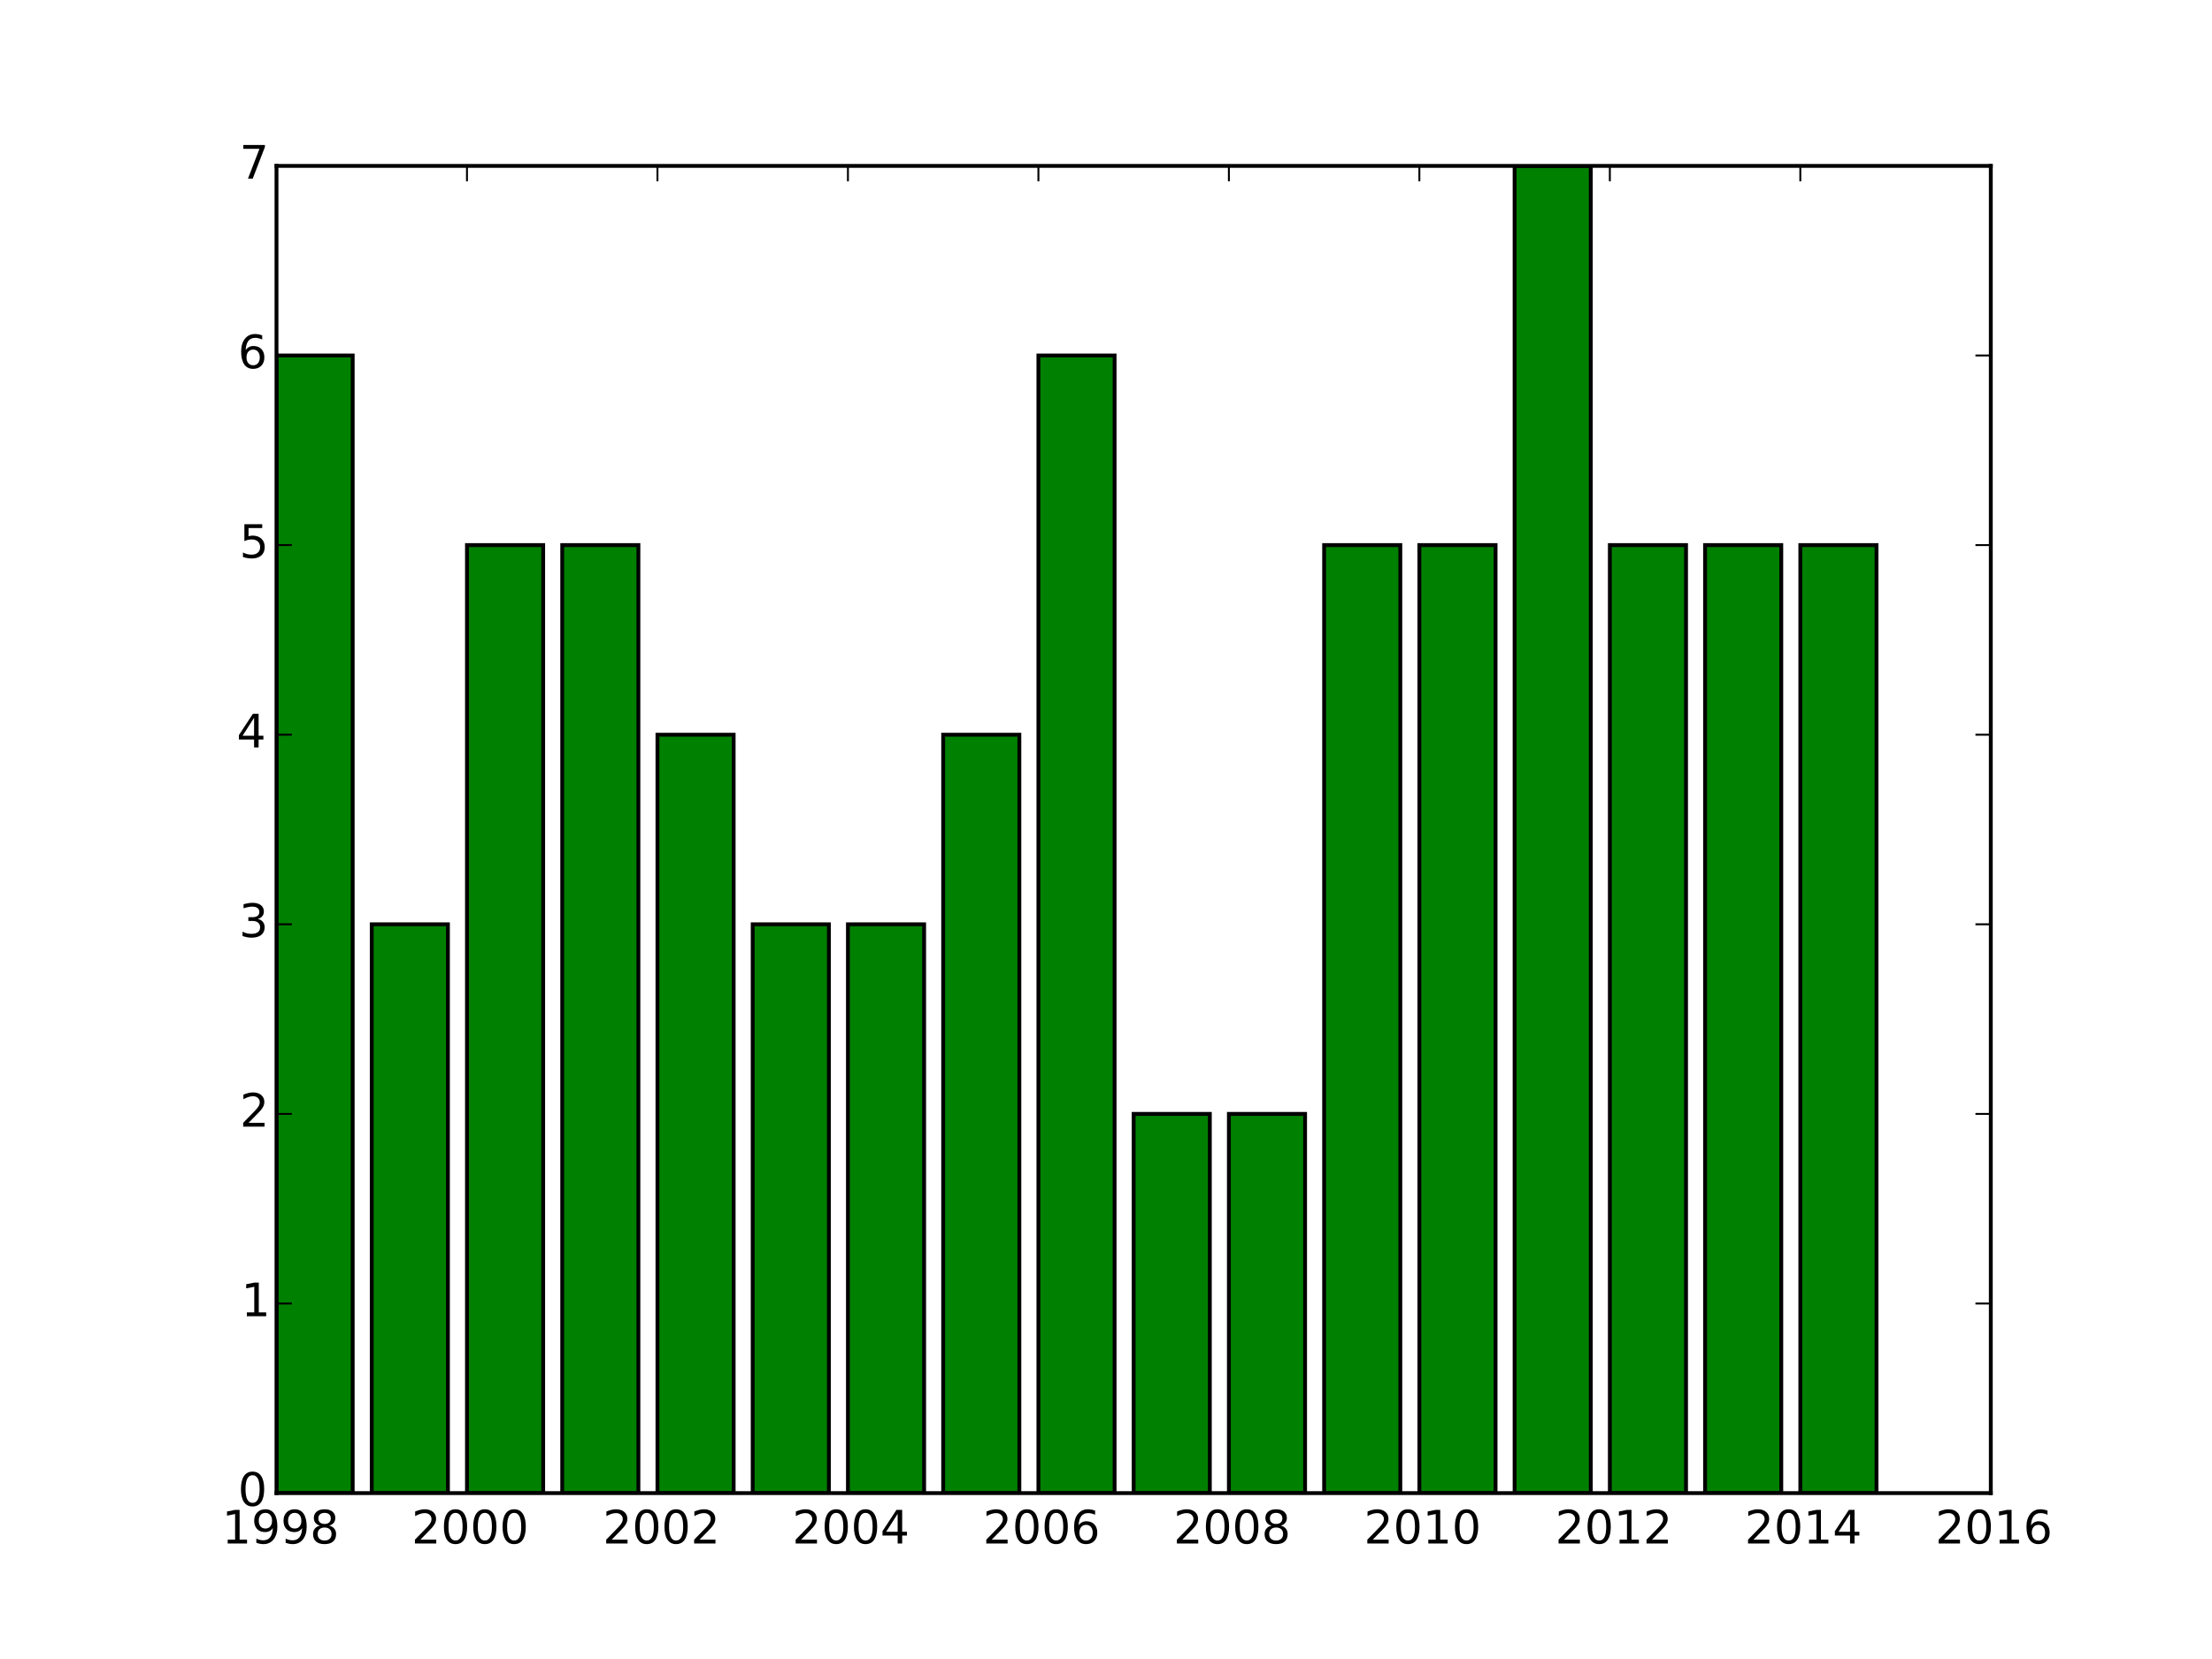
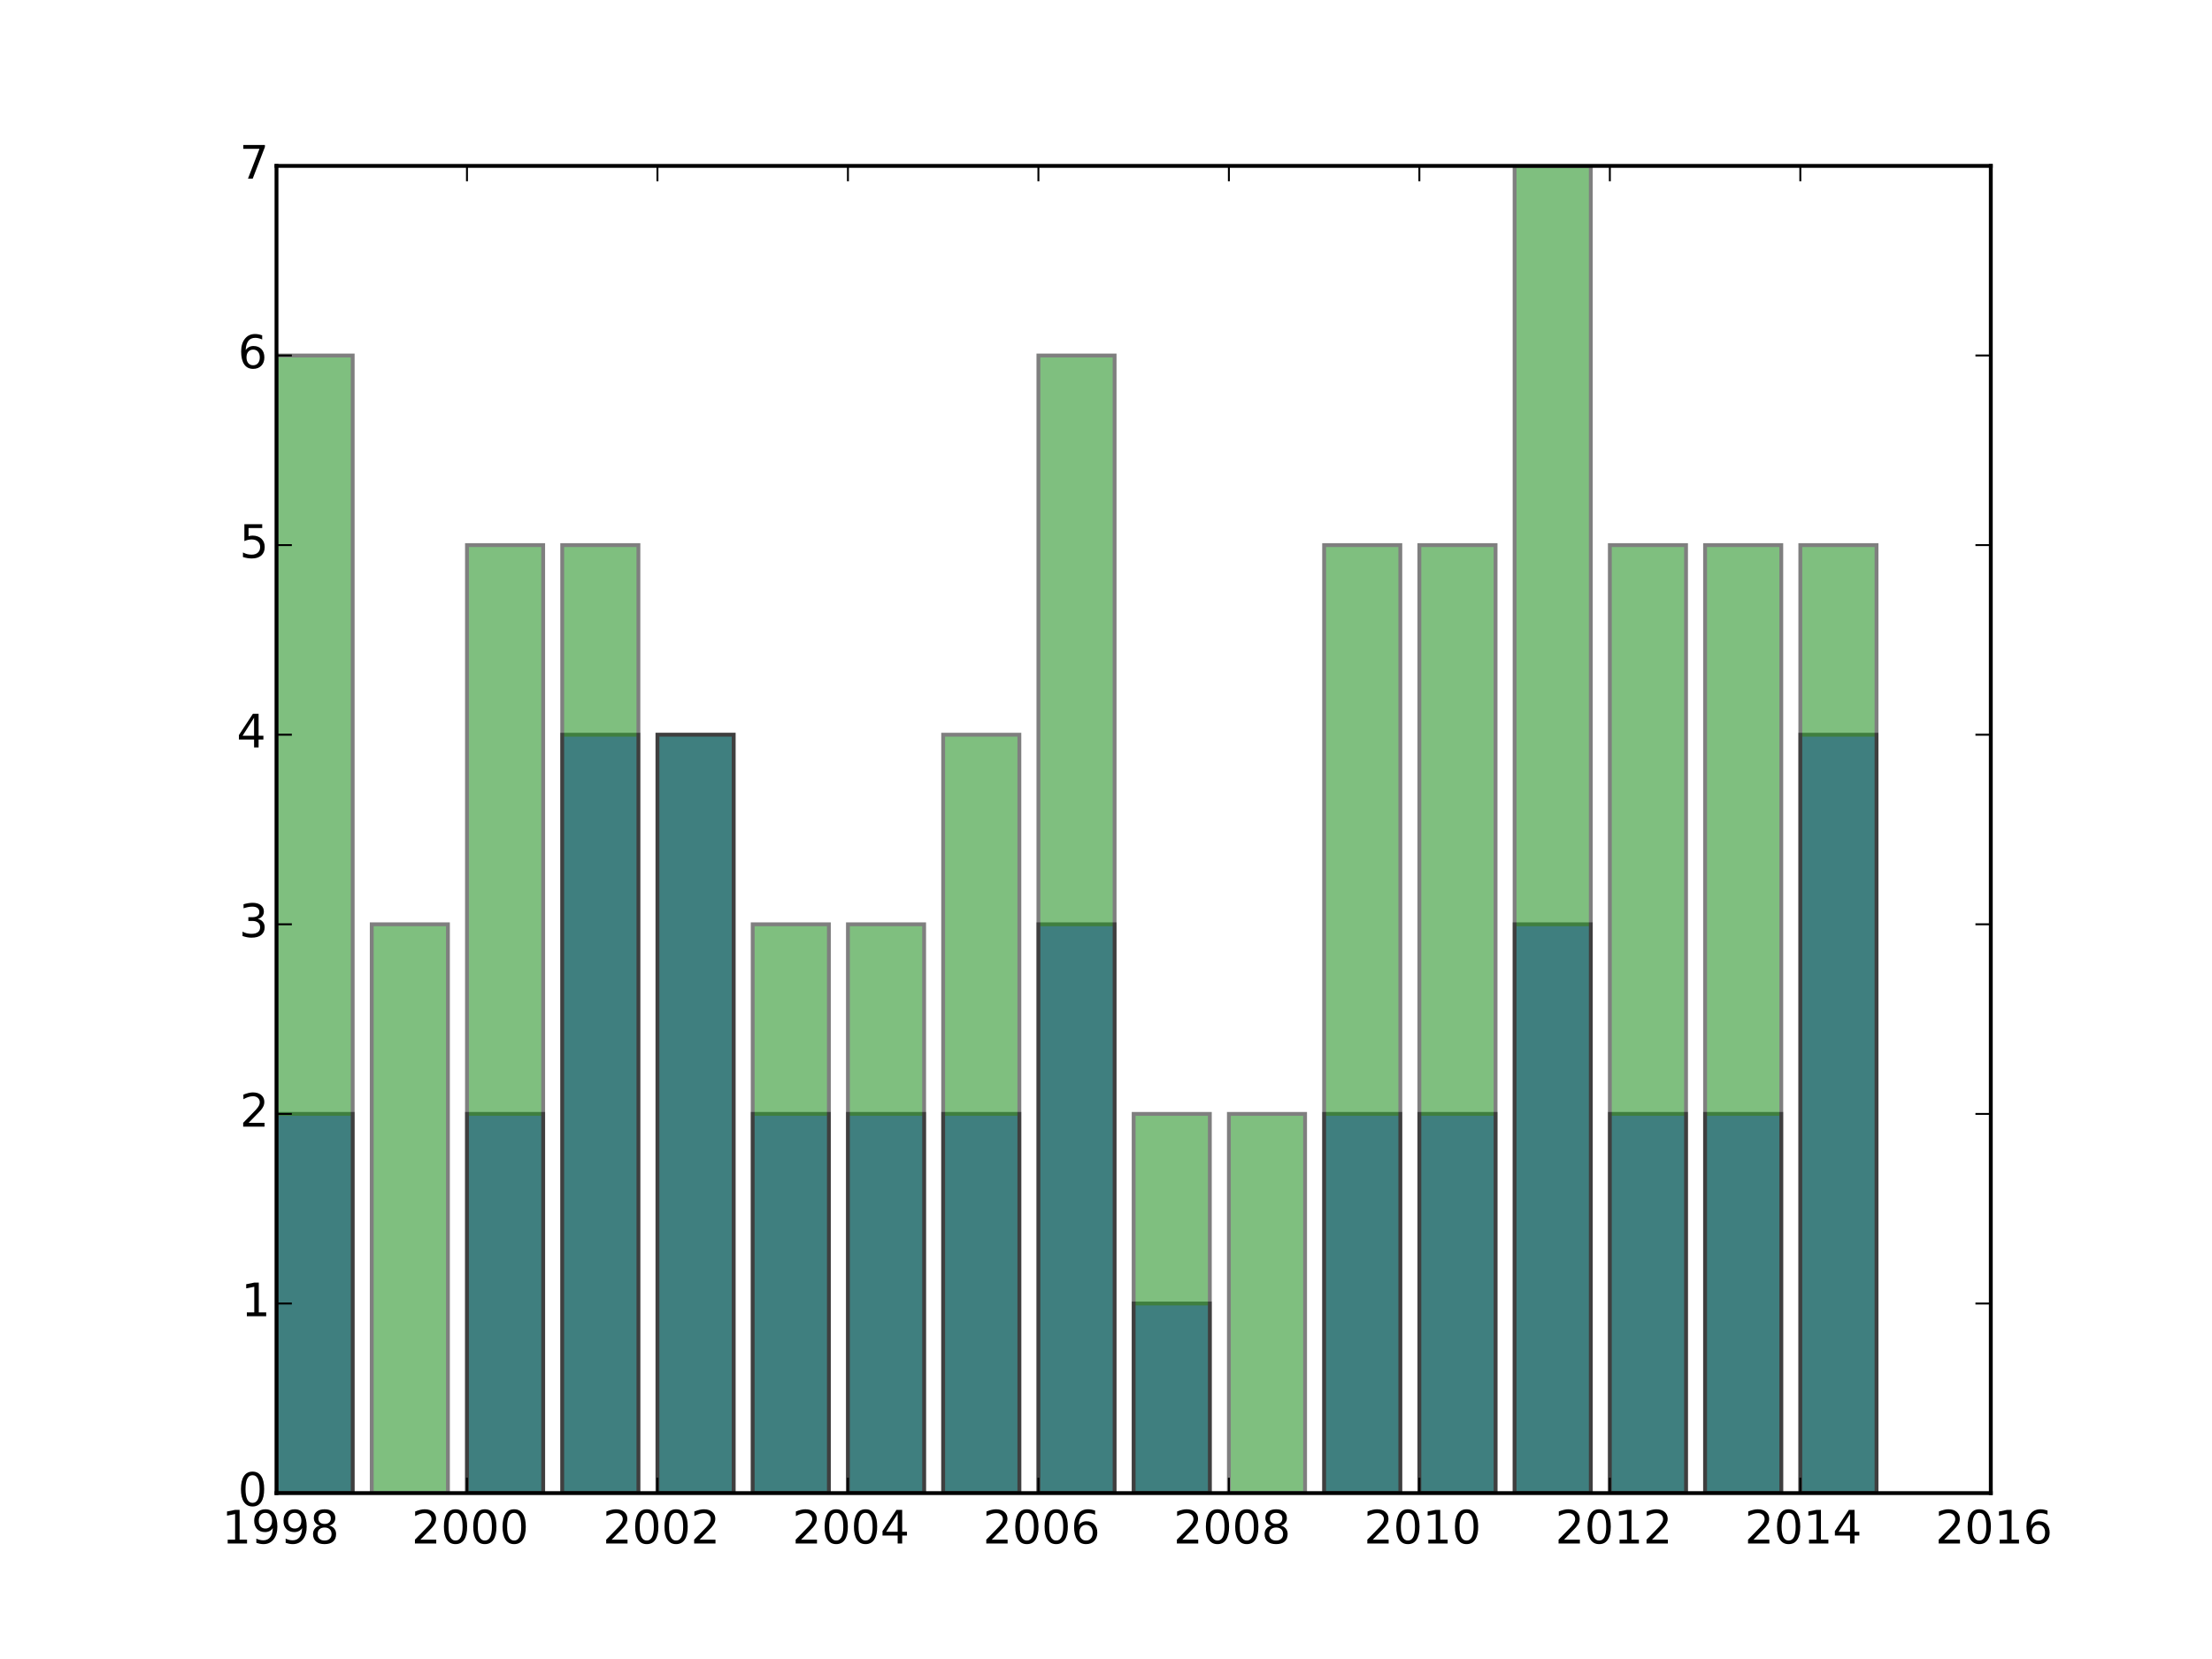
<svg xmlns="http://www.w3.org/2000/svg" xmlns:xlink="http://www.w3.org/1999/xlink" height="432pt" version="1.1" viewBox="0 0 576 432" width="576pt">
  <defs>
    <style type="text/css">
*{stroke-linecap:butt;stroke-linejoin:round;}
  </style>
  </defs>
  <g id="figure_1">
    <g id="patch_1">
      <path d=" M0 432 L576 432 L576 0 L0 0 z " style="fill:#ffffff;" />
    </g>
    <g id="axes_1">
      <g id="patch_2">
        <path d=" M72 388.8 L518.4 388.8 L518.4 43.2 L72 43.2 z " style="fill:#ffffff;" />
      </g>
      <g id="patch_3">
-         <path clip-path="url(#p7ff5b81e1d)" d=" M72 388.8 L91.84 388.8 L91.84 92.571 L72 92.571 z " style="fill:#008000;stroke:#000000;stroke-linejoin:miter;" />
+         <path clip-path="url(#p7ff5b81e1d)" d=" M72 388.8 L91.84 388.8 L91.84 290.057 L72 290.057 z " style="fill:#0000ff;opacity:0.5;stroke:#000000;stroke-linejoin:miter;" />
      </g>
      <g id="patch_4">
-         <path clip-path="url(#p7ff5b81e1d)" d=" M96.8 388.8 L116.64 388.8 L116.64 240.686 L96.8 240.686 z " style="fill:#008000;stroke:#000000;stroke-linejoin:miter;" />
+         <path clip-path="url(#p7ff5b81e1d)" d=" M121.6 388.8 L141.44 388.8 L141.44 290.057 L121.6 290.057 z " style="fill:#0000ff;opacity:0.5;stroke:#000000;stroke-linejoin:miter;" />
      </g>
      <g id="patch_5">
-         <path clip-path="url(#p7ff5b81e1d)" d=" M121.6 388.8 L141.44 388.8 L141.44 141.943 L121.6 141.943 z " style="fill:#008000;stroke:#000000;stroke-linejoin:miter;" />
+         <path clip-path="url(#p7ff5b81e1d)" d=" M146.4 388.8 L166.24 388.8 L166.24 191.314 L146.4 191.314 z " style="fill:#0000ff;opacity:0.5;stroke:#000000;stroke-linejoin:miter;" />
      </g>
      <g id="patch_6">
-         <path clip-path="url(#p7ff5b81e1d)" d=" M146.4 388.8 L166.24 388.8 L166.24 141.943 L146.4 141.943 z " style="fill:#008000;stroke:#000000;stroke-linejoin:miter;" />
+         <path clip-path="url(#p7ff5b81e1d)" d=" M171.2 388.8 L191.04 388.8 L191.04 191.314 L171.2 191.314 z " style="fill:#0000ff;opacity:0.5;stroke:#000000;stroke-linejoin:miter;" />
      </g>
      <g id="patch_7">
-         <path clip-path="url(#p7ff5b81e1d)" d=" M171.2 388.8 L191.04 388.8 L191.04 191.314 L171.2 191.314 z " style="fill:#008000;stroke:#000000;stroke-linejoin:miter;" />
+         <path clip-path="url(#p7ff5b81e1d)" d=" M196 388.8 L215.84 388.8 L215.84 290.057 L196 290.057 z " style="fill:#0000ff;opacity:0.5;stroke:#000000;stroke-linejoin:miter;" />
      </g>
      <g id="patch_8">
-         <path clip-path="url(#p7ff5b81e1d)" d=" M196 388.8 L215.84 388.8 L215.84 240.686 L196 240.686 z " style="fill:#008000;stroke:#000000;stroke-linejoin:miter;" />
+         <path clip-path="url(#p7ff5b81e1d)" d=" M220.8 388.8 L240.64 388.8 L240.64 290.057 L220.8 290.057 z " style="fill:#0000ff;opacity:0.5;stroke:#000000;stroke-linejoin:miter;" />
      </g>
      <g id="patch_9">
-         <path clip-path="url(#p7ff5b81e1d)" d=" M220.8 388.8 L240.64 388.8 L240.64 240.686 L220.8 240.686 z " style="fill:#008000;stroke:#000000;stroke-linejoin:miter;" />
+         <path clip-path="url(#p7ff5b81e1d)" d=" M245.6 388.8 L265.44 388.8 L265.44 290.057 L245.6 290.057 z " style="fill:#0000ff;opacity:0.5;stroke:#000000;stroke-linejoin:miter;" />
      </g>
      <g id="patch_10">
-         <path clip-path="url(#p7ff5b81e1d)" d=" M245.6 388.8 L265.44 388.8 L265.44 191.314 L245.6 191.314 z " style="fill:#008000;stroke:#000000;stroke-linejoin:miter;" />
+         <path clip-path="url(#p7ff5b81e1d)" d=" M270.4 388.8 L290.24 388.8 L290.24 240.686 L270.4 240.686 z " style="fill:#0000ff;opacity:0.5;stroke:#000000;stroke-linejoin:miter;" />
      </g>
      <g id="patch_11">
-         <path clip-path="url(#p7ff5b81e1d)" d=" M270.4 388.8 L290.24 388.8 L290.24 92.571 L270.4 92.571 z " style="fill:#008000;stroke:#000000;stroke-linejoin:miter;" />
+         <path clip-path="url(#p7ff5b81e1d)" d=" M295.2 388.8 L315.04 388.8 L315.04 339.429 L295.2 339.429 z " style="fill:#0000ff;opacity:0.5;stroke:#000000;stroke-linejoin:miter;" />
      </g>
      <g id="patch_12">
-         <path clip-path="url(#p7ff5b81e1d)" d=" M295.2 388.8 L315.04 388.8 L315.04 290.057 L295.2 290.057 z " style="fill:#008000;stroke:#000000;stroke-linejoin:miter;" />
+         <path clip-path="url(#p7ff5b81e1d)" d=" M344.8 388.8 L364.64 388.8 L364.64 290.057 L344.8 290.057 z " style="fill:#0000ff;opacity:0.5;stroke:#000000;stroke-linejoin:miter;" />
      </g>
      <g id="patch_13">
-         <path clip-path="url(#p7ff5b81e1d)" d=" M320 388.8 L339.84 388.8 L339.84 290.057 L320 290.057 z " style="fill:#008000;stroke:#000000;stroke-linejoin:miter;" />
+         <path clip-path="url(#p7ff5b81e1d)" d=" M369.6 388.8 L389.44 388.8 L389.44 290.057 L369.6 290.057 z " style="fill:#0000ff;opacity:0.5;stroke:#000000;stroke-linejoin:miter;" />
      </g>
      <g id="patch_14">
-         <path clip-path="url(#p7ff5b81e1d)" d=" M344.8 388.8 L364.64 388.8 L364.64 141.943 L344.8 141.943 z " style="fill:#008000;stroke:#000000;stroke-linejoin:miter;" />
+         <path clip-path="url(#p7ff5b81e1d)" d=" M394.4 388.8 L414.24 388.8 L414.24 240.686 L394.4 240.686 z " style="fill:#0000ff;opacity:0.5;stroke:#000000;stroke-linejoin:miter;" />
      </g>
      <g id="patch_15">
-         <path clip-path="url(#p7ff5b81e1d)" d=" M369.6 388.8 L389.44 388.8 L389.44 141.943 L369.6 141.943 z " style="fill:#008000;stroke:#000000;stroke-linejoin:miter;" />
+         <path clip-path="url(#p7ff5b81e1d)" d=" M419.2 388.8 L439.04 388.8 L439.04 290.057 L419.2 290.057 z " style="fill:#0000ff;opacity:0.5;stroke:#000000;stroke-linejoin:miter;" />
      </g>
      <g id="patch_16">
-         <path clip-path="url(#p7ff5b81e1d)" d=" M394.4 388.8 L414.24 388.8 L414.24 43.2 L394.4 43.2 z " style="fill:#008000;stroke:#000000;stroke-linejoin:miter;" />
+         <path clip-path="url(#p7ff5b81e1d)" d=" M444 388.8 L463.84 388.8 L463.84 290.057 L444 290.057 z " style="fill:#0000ff;opacity:0.5;stroke:#000000;stroke-linejoin:miter;" />
      </g>
      <g id="patch_17">
-         <path clip-path="url(#p7ff5b81e1d)" d=" M419.2 388.8 L439.04 388.8 L439.04 141.943 L419.2 141.943 z " style="fill:#008000;stroke:#000000;stroke-linejoin:miter;" />
+         <path clip-path="url(#p7ff5b81e1d)" d=" M468.8 388.8 L488.64 388.8 L488.64 191.314 L468.8 191.314 z " style="fill:#0000ff;opacity:0.5;stroke:#000000;stroke-linejoin:miter;" />
      </g>
      <g id="patch_18">
-         <path clip-path="url(#p7ff5b81e1d)" d=" M444 388.8 L463.84 388.8 L463.84 141.943 L444 141.943 z " style="fill:#008000;stroke:#000000;stroke-linejoin:miter;" />
+         <path clip-path="url(#p7ff5b81e1d)" d=" M72 388.8 L91.84 388.8 L91.84 92.571 L72 92.571 z " style="fill:#008000;opacity:0.5;stroke:#000000;stroke-linejoin:miter;" />
      </g>
      <g id="patch_19">
-         <path clip-path="url(#p7ff5b81e1d)" d=" M468.8 388.8 L488.64 388.8 L488.64 141.943 L468.8 141.943 z " style="fill:#008000;stroke:#000000;stroke-linejoin:miter;" />
+         <path clip-path="url(#p7ff5b81e1d)" d=" M96.8 388.8 L116.64 388.8 L116.64 240.686 L96.8 240.686 z " style="fill:#008000;opacity:0.5;stroke:#000000;stroke-linejoin:miter;" />
      </g>
      <g id="patch_20">
+         <path clip-path="url(#p7ff5b81e1d)" d=" M121.6 388.8 L141.44 388.8 L141.44 141.943 L121.6 141.943 z " style="fill:#008000;opacity:0.5;stroke:#000000;stroke-linejoin:miter;" />
+       </g>
+       <g id="patch_21">
+         <path clip-path="url(#p7ff5b81e1d)" d=" M146.4 388.8 L166.24 388.8 L166.24 141.943 L146.4 141.943 z " style="fill:#008000;opacity:0.5;stroke:#000000;stroke-linejoin:miter;" />
+       </g>
+       <g id="patch_22">
+         <path clip-path="url(#p7ff5b81e1d)" d=" M171.2 388.8 L191.04 388.8 L191.04 191.314 L171.2 191.314 z " style="fill:#008000;opacity:0.5;stroke:#000000;stroke-linejoin:miter;" />
+       </g>
+       <g id="patch_23">
+         <path clip-path="url(#p7ff5b81e1d)" d=" M196 388.8 L215.84 388.8 L215.84 240.686 L196 240.686 z " style="fill:#008000;opacity:0.5;stroke:#000000;stroke-linejoin:miter;" />
+       </g>
+       <g id="patch_24">
+         <path clip-path="url(#p7ff5b81e1d)" d=" M220.8 388.8 L240.64 388.8 L240.64 240.686 L220.8 240.686 z " style="fill:#008000;opacity:0.5;stroke:#000000;stroke-linejoin:miter;" />
+       </g>
+       <g id="patch_25">
+         <path clip-path="url(#p7ff5b81e1d)" d=" M245.6 388.8 L265.44 388.8 L265.44 191.314 L245.6 191.314 z " style="fill:#008000;opacity:0.5;stroke:#000000;stroke-linejoin:miter;" />
+       </g>
+       <g id="patch_26">
+         <path clip-path="url(#p7ff5b81e1d)" d=" M270.4 388.8 L290.24 388.8 L290.24 92.571 L270.4 92.571 z " style="fill:#008000;opacity:0.5;stroke:#000000;stroke-linejoin:miter;" />
+       </g>
+       <g id="patch_27">
+         <path clip-path="url(#p7ff5b81e1d)" d=" M295.2 388.8 L315.04 388.8 L315.04 290.057 L295.2 290.057 z " style="fill:#008000;opacity:0.5;stroke:#000000;stroke-linejoin:miter;" />
+       </g>
+       <g id="patch_28">
+         <path clip-path="url(#p7ff5b81e1d)" d=" M320 388.8 L339.84 388.8 L339.84 290.057 L320 290.057 z " style="fill:#008000;opacity:0.5;stroke:#000000;stroke-linejoin:miter;" />
+       </g>
+       <g id="patch_29">
+         <path clip-path="url(#p7ff5b81e1d)" d=" M344.8 388.8 L364.64 388.8 L364.64 141.943 L344.8 141.943 z " style="fill:#008000;opacity:0.5;stroke:#000000;stroke-linejoin:miter;" />
+       </g>
+       <g id="patch_30">
+         <path clip-path="url(#p7ff5b81e1d)" d=" M369.6 388.8 L389.44 388.8 L389.44 141.943 L369.6 141.943 z " style="fill:#008000;opacity:0.5;stroke:#000000;stroke-linejoin:miter;" />
+       </g>
+       <g id="patch_31">
+         <path clip-path="url(#p7ff5b81e1d)" d=" M394.4 388.8 L414.24 388.8 L414.24 43.2 L394.4 43.2 z " style="fill:#008000;opacity:0.5;stroke:#000000;stroke-linejoin:miter;" />
+       </g>
+       <g id="patch_32">
+         <path clip-path="url(#p7ff5b81e1d)" d=" M419.2 388.8 L439.04 388.8 L439.04 141.943 L419.2 141.943 z " style="fill:#008000;opacity:0.5;stroke:#000000;stroke-linejoin:miter;" />
+       </g>
+       <g id="patch_33">
+         <path clip-path="url(#p7ff5b81e1d)" d=" M444 388.8 L463.84 388.8 L463.84 141.943 L444 141.943 z " style="fill:#008000;opacity:0.5;stroke:#000000;stroke-linejoin:miter;" />
+       </g>
+       <g id="patch_34">
+         <path clip-path="url(#p7ff5b81e1d)" d=" M468.8 388.8 L488.64 388.8 L488.64 141.943 L468.8 141.943 z " style="fill:#008000;opacity:0.5;stroke:#000000;stroke-linejoin:miter;" />
+       </g>
+       <g id="patch_35">
+         <path d=" M72 388.8 L518.4 388.8" style="fill:none;stroke:#000000;stroke-linecap:square;stroke-linejoin:miter;" />
+       </g>
+       <g id="patch_36">
        <path d=" M72 388.8 L72 43.2" style="fill:none;stroke:#000000;stroke-linecap:square;stroke-linejoin:miter;" />
      </g>
-       <g id="patch_21">
-         <path d=" M72 388.8 L518.4 388.8" style="fill:none;stroke:#000000;stroke-linecap:square;stroke-linejoin:miter;" />
-       </g>
-       <g id="patch_22">
+       <g id="patch_37">
        <path d=" M518.4 388.8 L518.4 43.2" style="fill:none;stroke:#000000;stroke-linecap:square;stroke-linejoin:miter;" />
      </g>
-       <g id="patch_23">
+       <g id="patch_38">
        <path d=" M72 43.2 L518.4 43.2" style="fill:none;stroke:#000000;stroke-linecap:square;stroke-linejoin:miter;" />
      </g>
      <g id="matplotlib.axis_1">
        <g id="xtick_1">
          <g id="line2d_1">
            <defs>
              <path d=" M0 0 L0 -4" id="mc7db9fdffb" style="stroke:#000000;stroke-width:0.5;" />
            </defs>
            <g>
              <use style="stroke:#000000;stroke-width:0.5;" x="72.0" xlink:href="#mc7db9fdffb" y="388.8" />
            </g>
          </g>
          <g id="line2d_2">
            <defs>
              <path d=" M0 0 L0 4" id="m5a7d422ac3" style="stroke:#000000;stroke-width:0.5;" />
            </defs>
            <g>
              <use style="stroke:#000000;stroke-width:0.5;" x="72.0" xlink:href="#m5a7d422ac3" y="43.2" />
            </g>
          </g>
          <g id="text_1">
            <defs>
              <path d=" M12.406 8.297 L28.516 8.297 L28.516 63.922 L10.984 60.406 L10.984 69.391 L28.422 72.906 L38.281 72.906 L38.281 8.297 L54.391 8.297 L54.391 0 L12.406 0 z " id="BitstreamVeraSans-Roman-31" />
+               <path d=" M10.984 1.516 L10.984 10.5 Q14.703 8.734 18.5 7.812 Q22.312 6.891 25.984 6.891 Q35.75 6.891 40.891 13.453 Q46.047 20.016 46.781 33.406 Q43.953 29.203 39.594 26.953 Q35.25 24.703 29.984 24.703 Q19.047 24.703 12.672 31.312 Q6.297 37.938 6.297 49.422 Q6.297 60.641 12.938 67.422 Q19.578 74.219 30.609 74.219 Q43.266 74.219 49.922 64.516 Q56.594 54.828 56.594 36.375 Q56.594 19.141 48.406 8.859 Q40.234 -1.422 26.422 -1.422 Q22.703 -1.422 18.891 -0.688 Q15.094 0.047 10.984 1.516 M30.609 32.422 Q37.25 32.422 41.125 36.953 Q45.016 41.5 45.016 49.422 Q45.016 57.281 41.125 61.844 Q37.25 66.406 30.609 66.406 Q23.969 66.406 20.094 61.844 Q16.219 57.281 16.219 49.422 Q16.219 41.5 20.094 36.953 Q23.969 32.422 30.609 32.422" id="BitstreamVeraSans-Roman-39" />
              <path d=" M31.781 34.625 Q24.75 34.625 20.719 30.859 Q16.703 27.094 16.703 20.516 Q16.703 13.922 20.719 10.156 Q24.75 6.391 31.781 6.391 Q38.812 6.391 42.859 10.172 Q46.922 13.969 46.922 20.516 Q46.922 27.094 42.891 30.859 Q38.875 34.625 31.781 34.625 M21.922 38.812 Q15.578 40.375 12.031 44.719 Q8.5 49.078 8.5 55.328 Q8.5 64.062 14.719 69.141 Q20.953 74.219 31.781 74.219 Q42.672 74.219 48.875 69.141 Q55.078 64.062 55.078 55.328 Q55.078 49.078 51.531 44.719 Q48 40.375 41.703 38.812 Q48.828 37.156 52.797 32.312 Q56.781 27.484 56.781 20.516 Q56.781 9.906 50.312 4.234 Q43.844 -1.422 31.781 -1.422 Q19.734 -1.422 13.25 4.234 Q6.781 9.906 6.781 20.516 Q6.781 27.484 10.781 32.312 Q14.797 37.156 21.922 38.812 M18.312 54.391 Q18.312 48.734 21.844 45.562 Q25.391 42.391 31.781 42.391 Q38.141 42.391 41.719 45.562 Q45.312 48.734 45.312 54.391 Q45.312 60.062 41.719 63.234 Q38.141 66.406 31.781 66.406 Q25.391 66.406 21.844 63.234 Q18.312 60.062 18.312 54.391" id="BitstreamVeraSans-Roman-38" />
-               <path d=" M10.984 1.516 L10.984 10.5 Q14.703 8.734 18.5 7.812 Q22.312 6.891 25.984 6.891 Q35.75 6.891 40.891 13.453 Q46.047 20.016 46.781 33.406 Q43.953 29.203 39.594 26.953 Q35.25 24.703 29.984 24.703 Q19.047 24.703 12.672 31.312 Q6.297 37.938 6.297 49.422 Q6.297 60.641 12.938 67.422 Q19.578 74.219 30.609 74.219 Q43.266 74.219 49.922 64.516 Q56.594 54.828 56.594 36.375 Q56.594 19.141 48.406 8.859 Q40.234 -1.422 26.422 -1.422 Q22.703 -1.422 18.891 -0.688 Q15.094 0.047 10.984 1.516 M30.609 32.422 Q37.25 32.422 41.125 36.953 Q45.016 41.5 45.016 49.422 Q45.016 57.281 41.125 61.844 Q37.25 66.406 30.609 66.406 Q23.969 66.406 20.094 61.844 Q16.219 57.281 16.219 49.422 Q16.219 41.5 20.094 36.953 Q23.969 32.422 30.609 32.422" id="BitstreamVeraSans-Roman-39" />
            </defs>
            <g transform="translate(57.79969 401.9181)scale(0.12 -0.12)">
              <use xlink:href="#BitstreamVeraSans-Roman-31" />
              <use x="63.623" xlink:href="#BitstreamVeraSans-Roman-39" />
              <use x="127.246" xlink:href="#BitstreamVeraSans-Roman-39" />
              <use x="190.869" xlink:href="#BitstreamVeraSans-Roman-38" />
            </g>
          </g>
        </g>
        <g id="xtick_2">
          <g id="line2d_3">
            <g>
              <use style="stroke:#000000;stroke-width:0.5;" x="121.6" xlink:href="#mc7db9fdffb" y="388.8" />
            </g>
          </g>
          <g id="line2d_4">
            <g>
              <use style="stroke:#000000;stroke-width:0.5;" x="121.6" xlink:href="#m5a7d422ac3" y="43.2" />
            </g>
          </g>
          <g id="text_2">
            <defs>
              <path d=" M19.188 8.297 L53.609 8.297 L53.609 0 L7.328 0 L7.328 8.297 Q12.938 14.109 22.625 23.891 Q32.328 33.688 34.812 36.531 Q39.547 41.844 41.422 45.531 Q43.312 49.219 43.312 52.781 Q43.312 58.594 39.234 62.25 Q35.156 65.922 28.609 65.922 Q23.969 65.922 18.812 64.312 Q13.672 62.703 7.812 59.422 L7.812 69.391 Q13.766 71.781 18.938 73 Q24.125 74.219 28.422 74.219 Q39.75 74.219 46.484 68.547 Q53.219 62.891 53.219 53.422 Q53.219 48.922 51.531 44.891 Q49.859 40.875 45.406 35.406 Q44.188 33.984 37.641 27.219 Q31.109 20.453 19.188 8.297" id="BitstreamVeraSans-Roman-32" />
              <path d=" M31.781 66.406 Q24.172 66.406 20.328 58.906 Q16.5 51.422 16.5 36.375 Q16.5 21.391 20.328 13.891 Q24.172 6.391 31.781 6.391 Q39.453 6.391 43.281 13.891 Q47.125 21.391 47.125 36.375 Q47.125 51.422 43.281 58.906 Q39.453 66.406 31.781 66.406 M31.781 74.219 Q44.047 74.219 50.516 64.516 Q56.984 54.828 56.984 36.375 Q56.984 17.969 50.516 8.266 Q44.047 -1.422 31.781 -1.422 Q19.531 -1.422 13.062 8.266 Q6.594 17.969 6.594 36.375 Q6.594 54.828 13.062 64.516 Q19.531 74.219 31.781 74.219" id="BitstreamVeraSans-Roman-30" />
            </defs>
            <g transform="translate(107.1681 401.9181)scale(0.12 -0.12)">
              <use xlink:href="#BitstreamVeraSans-Roman-32" />
              <use x="63.623" xlink:href="#BitstreamVeraSans-Roman-30" />
              <use x="127.246" xlink:href="#BitstreamVeraSans-Roman-30" />
              <use x="190.869" xlink:href="#BitstreamVeraSans-Roman-30" />
            </g>
          </g>
        </g>
        <g id="xtick_3">
          <g id="line2d_5">
            <g>
              <use style="stroke:#000000;stroke-width:0.5;" x="171.2" xlink:href="#mc7db9fdffb" y="388.8" />
            </g>
          </g>
          <g id="line2d_6">
            <g>
              <use style="stroke:#000000;stroke-width:0.5;" x="171.2" xlink:href="#m5a7d422ac3" y="43.2" />
            </g>
          </g>
          <g id="text_3">
            <g transform="translate(156.9706 401.9181)scale(0.12 -0.12)">
              <use xlink:href="#BitstreamVeraSans-Roman-32" />
              <use x="63.623" xlink:href="#BitstreamVeraSans-Roman-30" />
              <use x="127.246" xlink:href="#BitstreamVeraSans-Roman-30" />
              <use x="190.869" xlink:href="#BitstreamVeraSans-Roman-32" />
            </g>
          </g>
        </g>
        <g id="xtick_4">
          <g id="line2d_7">
            <g>
              <use style="stroke:#000000;stroke-width:0.5;" x="220.8" xlink:href="#mc7db9fdffb" y="388.8" />
            </g>
          </g>
          <g id="line2d_8">
            <g>
              <use style="stroke:#000000;stroke-width:0.5;" x="220.8" xlink:href="#m5a7d422ac3" y="43.2" />
            </g>
          </g>
          <g id="text_4">
            <defs>
              <path d=" M37.797 64.312 L12.891 25.391 L37.797 25.391 z  M35.203 72.906 L47.609 72.906 L47.609 25.391 L58.016 25.391 L58.016 17.188 L47.609 17.188 L47.609 0 L37.797 0 L37.797 17.188 L4.891 17.188 L4.891 26.703 z " id="BitstreamVeraSans-Roman-34" />
            </defs>
            <g transform="translate(206.3063 401.9181)scale(0.12 -0.12)">
              <use xlink:href="#BitstreamVeraSans-Roman-32" />
              <use x="63.623" xlink:href="#BitstreamVeraSans-Roman-30" />
              <use x="127.246" xlink:href="#BitstreamVeraSans-Roman-30" />
              <use x="190.869" xlink:href="#BitstreamVeraSans-Roman-34" />
            </g>
          </g>
        </g>
        <g id="xtick_5">
          <g id="line2d_9">
            <g>
              <use style="stroke:#000000;stroke-width:0.5;" x="270.4" xlink:href="#mc7db9fdffb" y="388.8" />
            </g>
          </g>
          <g id="line2d_10">
            <g>
              <use style="stroke:#000000;stroke-width:0.5;" x="270.4" xlink:href="#m5a7d422ac3" y="43.2" />
            </g>
          </g>
          <g id="text_5">
            <defs>
              <path d=" M33.016 40.375 Q26.375 40.375 22.484 35.828 Q18.609 31.297 18.609 23.391 Q18.609 15.531 22.484 10.953 Q26.375 6.391 33.016 6.391 Q39.656 6.391 43.531 10.953 Q47.406 15.531 47.406 23.391 Q47.406 31.297 43.531 35.828 Q39.656 40.375 33.016 40.375 M52.594 71.297 L52.594 62.312 Q48.875 64.062 45.094 64.984 Q41.312 65.922 37.594 65.922 Q27.828 65.922 22.672 59.328 Q17.531 52.734 16.797 39.406 Q19.672 43.656 24.016 45.922 Q28.375 48.188 33.594 48.188 Q44.578 48.188 50.953 41.516 Q57.328 34.859 57.328 23.391 Q57.328 12.156 50.688 5.359 Q44.047 -1.422 33.016 -1.422 Q20.359 -1.422 13.672 8.266 Q6.984 17.969 6.984 36.375 Q6.984 53.656 15.188 63.938 Q23.391 74.219 37.203 74.219 Q40.922 74.219 44.703 73.484 Q48.484 72.75 52.594 71.297" id="BitstreamVeraSans-Roman-36" />
            </defs>
            <g transform="translate(255.9475 401.9181)scale(0.12 -0.12)">
              <use xlink:href="#BitstreamVeraSans-Roman-32" />
              <use x="63.623" xlink:href="#BitstreamVeraSans-Roman-30" />
              <use x="127.246" xlink:href="#BitstreamVeraSans-Roman-30" />
              <use x="190.869" xlink:href="#BitstreamVeraSans-Roman-36" />
            </g>
          </g>
        </g>
        <g id="xtick_6">
          <g id="line2d_11">
            <g>
              <use style="stroke:#000000;stroke-width:0.5;" x="320.0" xlink:href="#mc7db9fdffb" y="388.8" />
            </g>
          </g>
          <g id="line2d_12">
            <g>
              <use style="stroke:#000000;stroke-width:0.5;" x="320.0" xlink:href="#m5a7d422ac3" y="43.2" />
            </g>
          </g>
          <g id="text_6">
            <g transform="translate(305.5803 401.9181)scale(0.12 -0.12)">
              <use xlink:href="#BitstreamVeraSans-Roman-32" />
              <use x="63.623" xlink:href="#BitstreamVeraSans-Roman-30" />
              <use x="127.246" xlink:href="#BitstreamVeraSans-Roman-30" />
              <use x="190.869" xlink:href="#BitstreamVeraSans-Roman-38" />
            </g>
          </g>
        </g>
        <g id="xtick_7">
          <g id="line2d_13">
            <g>
              <use style="stroke:#000000;stroke-width:0.5;" x="369.6" xlink:href="#mc7db9fdffb" y="388.8" />
            </g>
          </g>
          <g id="line2d_14">
            <g>
              <use style="stroke:#000000;stroke-width:0.5;" x="369.6" xlink:href="#m5a7d422ac3" y="43.2" />
            </g>
          </g>
          <g id="text_7">
            <g transform="translate(355.1681 401.9181)scale(0.12 -0.12)">
              <use xlink:href="#BitstreamVeraSans-Roman-32" />
              <use x="63.623" xlink:href="#BitstreamVeraSans-Roman-30" />
              <use x="127.246" xlink:href="#BitstreamVeraSans-Roman-31" />
              <use x="190.869" xlink:href="#BitstreamVeraSans-Roman-30" />
            </g>
          </g>
        </g>
        <g id="xtick_8">
          <g id="line2d_15">
            <g>
              <use style="stroke:#000000;stroke-width:0.5;" x="419.2" xlink:href="#mc7db9fdffb" y="388.8" />
            </g>
          </g>
          <g id="line2d_16">
            <g>
              <use style="stroke:#000000;stroke-width:0.5;" x="419.2" xlink:href="#m5a7d422ac3" y="43.2" />
            </g>
          </g>
          <g id="text_8">
            <g transform="translate(404.9706 401.9181)scale(0.12 -0.12)">
              <use xlink:href="#BitstreamVeraSans-Roman-32" />
              <use x="63.623" xlink:href="#BitstreamVeraSans-Roman-30" />
              <use x="127.246" xlink:href="#BitstreamVeraSans-Roman-31" />
              <use x="190.869" xlink:href="#BitstreamVeraSans-Roman-32" />
            </g>
          </g>
        </g>
        <g id="xtick_9">
          <g id="line2d_17">
            <g>
              <use style="stroke:#000000;stroke-width:0.5;" x="468.8" xlink:href="#mc7db9fdffb" y="388.8" />
            </g>
          </g>
          <g id="line2d_18">
            <g>
              <use style="stroke:#000000;stroke-width:0.5;" x="468.8" xlink:href="#m5a7d422ac3" y="43.2" />
            </g>
          </g>
          <g id="text_9">
            <g transform="translate(454.3062 401.9181)scale(0.12 -0.12)">
              <use xlink:href="#BitstreamVeraSans-Roman-32" />
              <use x="63.623" xlink:href="#BitstreamVeraSans-Roman-30" />
              <use x="127.246" xlink:href="#BitstreamVeraSans-Roman-31" />
              <use x="190.869" xlink:href="#BitstreamVeraSans-Roman-34" />
            </g>
          </g>
        </g>
        <g id="xtick_10">
          <g id="line2d_19">
            <g>
              <use style="stroke:#000000;stroke-width:0.5;" x="518.4" xlink:href="#mc7db9fdffb" y="388.8" />
            </g>
          </g>
          <g id="line2d_20">
            <g>
              <use style="stroke:#000000;stroke-width:0.5;" x="518.4" xlink:href="#m5a7d422ac3" y="43.2" />
            </g>
          </g>
          <g id="text_10">
            <g transform="translate(503.9475 401.9181)scale(0.12 -0.12)">
              <use xlink:href="#BitstreamVeraSans-Roman-32" />
              <use x="63.623" xlink:href="#BitstreamVeraSans-Roman-30" />
              <use x="127.246" xlink:href="#BitstreamVeraSans-Roman-31" />
              <use x="190.869" xlink:href="#BitstreamVeraSans-Roman-36" />
            </g>
          </g>
        </g>
      </g>
      <g id="matplotlib.axis_2">
        <g id="ytick_1">
          <g id="line2d_21">
            <defs>
              <path d=" M0 0 L4 0" id="md7965d1ba0" style="stroke:#000000;stroke-width:0.5;" />
            </defs>
            <g>
              <use style="stroke:#000000;stroke-width:0.5;" x="72.0" xlink:href="#md7965d1ba0" y="388.8" />
            </g>
          </g>
          <g id="line2d_22">
            <defs>
              <path d=" M0 0 L-4 0" id="md9a1c1a7cd" style="stroke:#000000;stroke-width:0.5;" />
            </defs>
            <g>
              <use style="stroke:#000000;stroke-width:0.5;" x="518.4" xlink:href="#md9a1c1a7cd" y="388.8" />
            </g>
          </g>
          <g id="text_11">
            <g transform="translate(61.95312 392.1112)scale(0.12 -0.12)">
              <use xlink:href="#BitstreamVeraSans-Roman-30" />
            </g>
          </g>
        </g>
        <g id="ytick_2">
          <g id="line2d_23">
            <g>
              <use style="stroke:#000000;stroke-width:0.5;" x="72.0" xlink:href="#md7965d1ba0" y="339.429" />
            </g>
          </g>
          <g id="line2d_24">
            <g>
              <use style="stroke:#000000;stroke-width:0.5;" x="518.4" xlink:href="#md9a1c1a7cd" y="339.429" />
            </g>
          </g>
          <g id="text_12">
            <g transform="translate(62.79125 342.7398)scale(0.12 -0.12)">
              <use xlink:href="#BitstreamVeraSans-Roman-31" />
            </g>
          </g>
        </g>
        <g id="ytick_3">
          <g id="line2d_25">
            <g>
              <use style="stroke:#000000;stroke-width:0.5;" x="72.0" xlink:href="#md7965d1ba0" y="290.057" />
            </g>
          </g>
          <g id="line2d_26">
            <g>
              <use style="stroke:#000000;stroke-width:0.5;" x="518.4" xlink:href="#md9a1c1a7cd" y="290.057" />
            </g>
          </g>
          <g id="text_13">
            <g transform="translate(62.44625 293.3684)scale(0.12 -0.12)">
              <use xlink:href="#BitstreamVeraSans-Roman-32" />
            </g>
          </g>
        </g>
        <g id="ytick_4">
          <g id="line2d_27">
            <g>
              <use style="stroke:#000000;stroke-width:0.5;" x="72.0" xlink:href="#md7965d1ba0" y="240.686" />
            </g>
          </g>
          <g id="line2d_28">
            <g>
              <use style="stroke:#000000;stroke-width:0.5;" x="518.4" xlink:href="#md9a1c1a7cd" y="240.686" />
            </g>
          </g>
          <g id="text_14">
            <defs>
              <path d=" M40.578 39.312 Q47.656 37.797 51.625 33 Q55.609 28.219 55.609 21.188 Q55.609 10.406 48.188 4.484 Q40.766 -1.422 27.094 -1.422 Q22.516 -1.422 17.656 -0.516 Q12.797 0.391 7.625 2.203 L7.625 11.719 Q11.719 9.328 16.594 8.109 Q21.484 6.891 26.812 6.891 Q36.078 6.891 40.938 10.547 Q45.797 14.203 45.797 21.188 Q45.797 27.641 41.281 31.266 Q36.766 34.906 28.719 34.906 L20.219 34.906 L20.219 43.016 L29.109 43.016 Q36.375 43.016 40.234 45.922 Q44.094 48.828 44.094 54.297 Q44.094 59.906 40.109 62.906 Q36.141 65.922 28.719 65.922 Q24.656 65.922 20.016 65.031 Q15.375 64.156 9.812 62.312 L9.812 71.094 Q15.438 72.656 20.344 73.438 Q25.25 74.219 29.594 74.219 Q40.828 74.219 47.359 69.109 Q53.906 64.016 53.906 55.328 Q53.906 49.266 50.438 45.094 Q46.969 40.922 40.578 39.312" id="BitstreamVeraSans-Roman-33" />
            </defs>
            <g transform="translate(62.24188 243.997)scale(0.12 -0.12)">
              <use xlink:href="#BitstreamVeraSans-Roman-33" />
            </g>
          </g>
        </g>
        <g id="ytick_5">
          <g id="line2d_29">
            <g>
              <use style="stroke:#000000;stroke-width:0.5;" x="72.0" xlink:href="#md7965d1ba0" y="191.314" />
            </g>
          </g>
          <g id="line2d_30">
            <g>
              <use style="stroke:#000000;stroke-width:0.5;" x="518.4" xlink:href="#md9a1c1a7cd" y="191.314" />
            </g>
          </g>
          <g id="text_15">
            <g transform="translate(61.625 194.6255)scale(0.12 -0.12)">
              <use xlink:href="#BitstreamVeraSans-Roman-34" />
            </g>
          </g>
        </g>
        <g id="ytick_6">
          <g id="line2d_31">
            <g>
              <use style="stroke:#000000;stroke-width:0.5;" x="72.0" xlink:href="#md7965d1ba0" y="141.943" />
            </g>
          </g>
          <g id="line2d_32">
            <g>
              <use style="stroke:#000000;stroke-width:0.5;" x="518.4" xlink:href="#md9a1c1a7cd" y="141.943" />
            </g>
          </g>
          <g id="text_16">
            <defs>
              <path d=" M10.797 72.906 L49.516 72.906 L49.516 64.594 L19.828 64.594 L19.828 46.734 Q21.969 47.469 24.109 47.828 Q26.266 48.188 28.422 48.188 Q40.625 48.188 47.75 41.5 Q54.891 34.812 54.891 23.391 Q54.891 11.625 47.562 5.094 Q40.234 -1.422 26.906 -1.422 Q22.312 -1.422 17.547 -0.641 Q12.797 0.141 7.719 1.703 L7.719 11.625 Q12.109 9.234 16.797 8.062 Q21.484 6.891 26.703 6.891 Q35.156 6.891 40.078 11.328 Q45.016 15.766 45.016 23.391 Q45.016 31 40.078 35.438 Q35.156 39.891 26.703 39.891 Q22.75 39.891 18.812 39.016 Q14.891 38.141 10.797 36.281 z " id="BitstreamVeraSans-Roman-35" />
            </defs>
            <g transform="translate(62.33937 145.2541)scale(0.12 -0.12)">
              <use xlink:href="#BitstreamVeraSans-Roman-35" />
            </g>
          </g>
        </g>
        <g id="ytick_7">
          <g id="line2d_33">
            <g>
              <use style="stroke:#000000;stroke-width:0.5;" x="72.0" xlink:href="#md7965d1ba0" y="92.571" />
            </g>
          </g>
          <g id="line2d_34">
            <g>
              <use style="stroke:#000000;stroke-width:0.5;" x="518.4" xlink:href="#md9a1c1a7cd" y="92.571" />
            </g>
          </g>
          <g id="text_17">
            <g transform="translate(61.95875 95.88268)scale(0.12 -0.12)">
              <use xlink:href="#BitstreamVeraSans-Roman-36" />
            </g>
          </g>
        </g>
        <g id="ytick_8">
          <g id="line2d_35">
            <g>
              <use style="stroke:#000000;stroke-width:0.5;" x="72.0" xlink:href="#md7965d1ba0" y="43.2" />
            </g>
          </g>
          <g id="line2d_36">
            <g>
              <use style="stroke:#000000;stroke-width:0.5;" x="518.4" xlink:href="#md9a1c1a7cd" y="43.2" />
            </g>
          </g>
          <g id="text_18">
            <defs>
              <path d=" M8.203 72.906 L55.078 72.906 L55.078 68.703 L28.609 0 L18.312 0 L43.219 64.594 L8.203 64.594 z " id="BitstreamVeraSans-Roman-37" />
            </defs>
            <g transform="translate(62.375 46.51125)scale(0.12 -0.12)">
              <use xlink:href="#BitstreamVeraSans-Roman-37" />
            </g>
          </g>
        </g>
      </g>
    </g>
  </g>
  <defs>
    <clipPath id="p7ff5b81e1d">
      <rect height="345.6" width="446.4" x="72.0" y="43.2" />
    </clipPath>
  </defs>
</svg>
